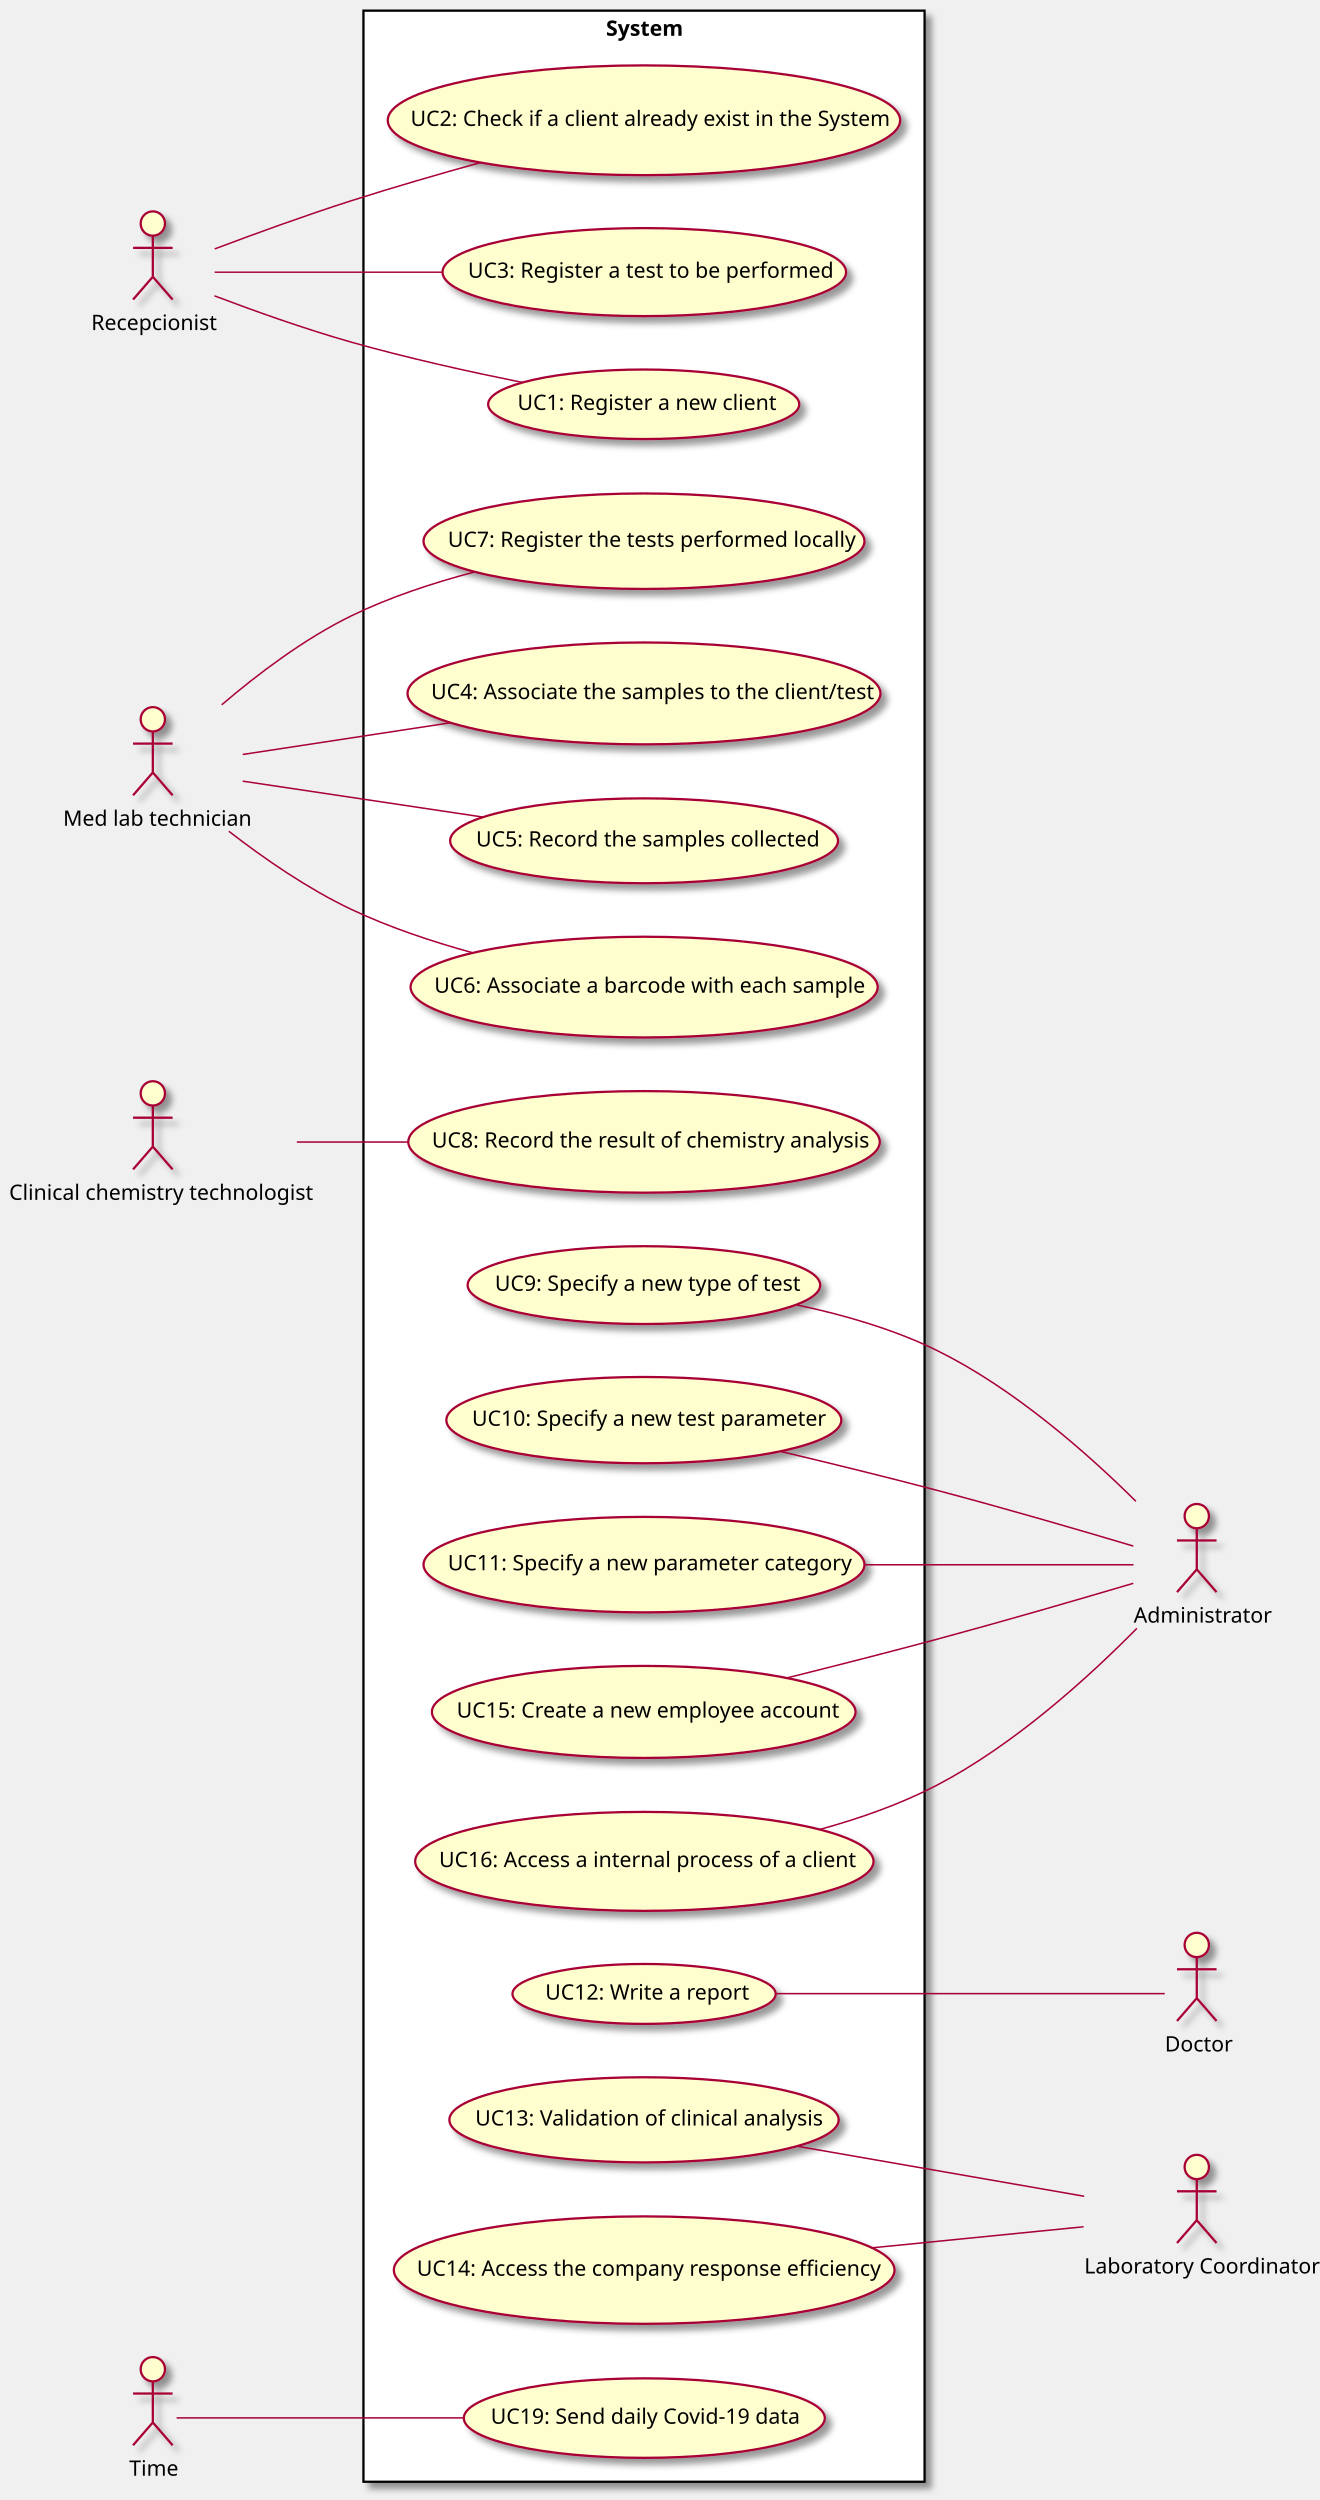
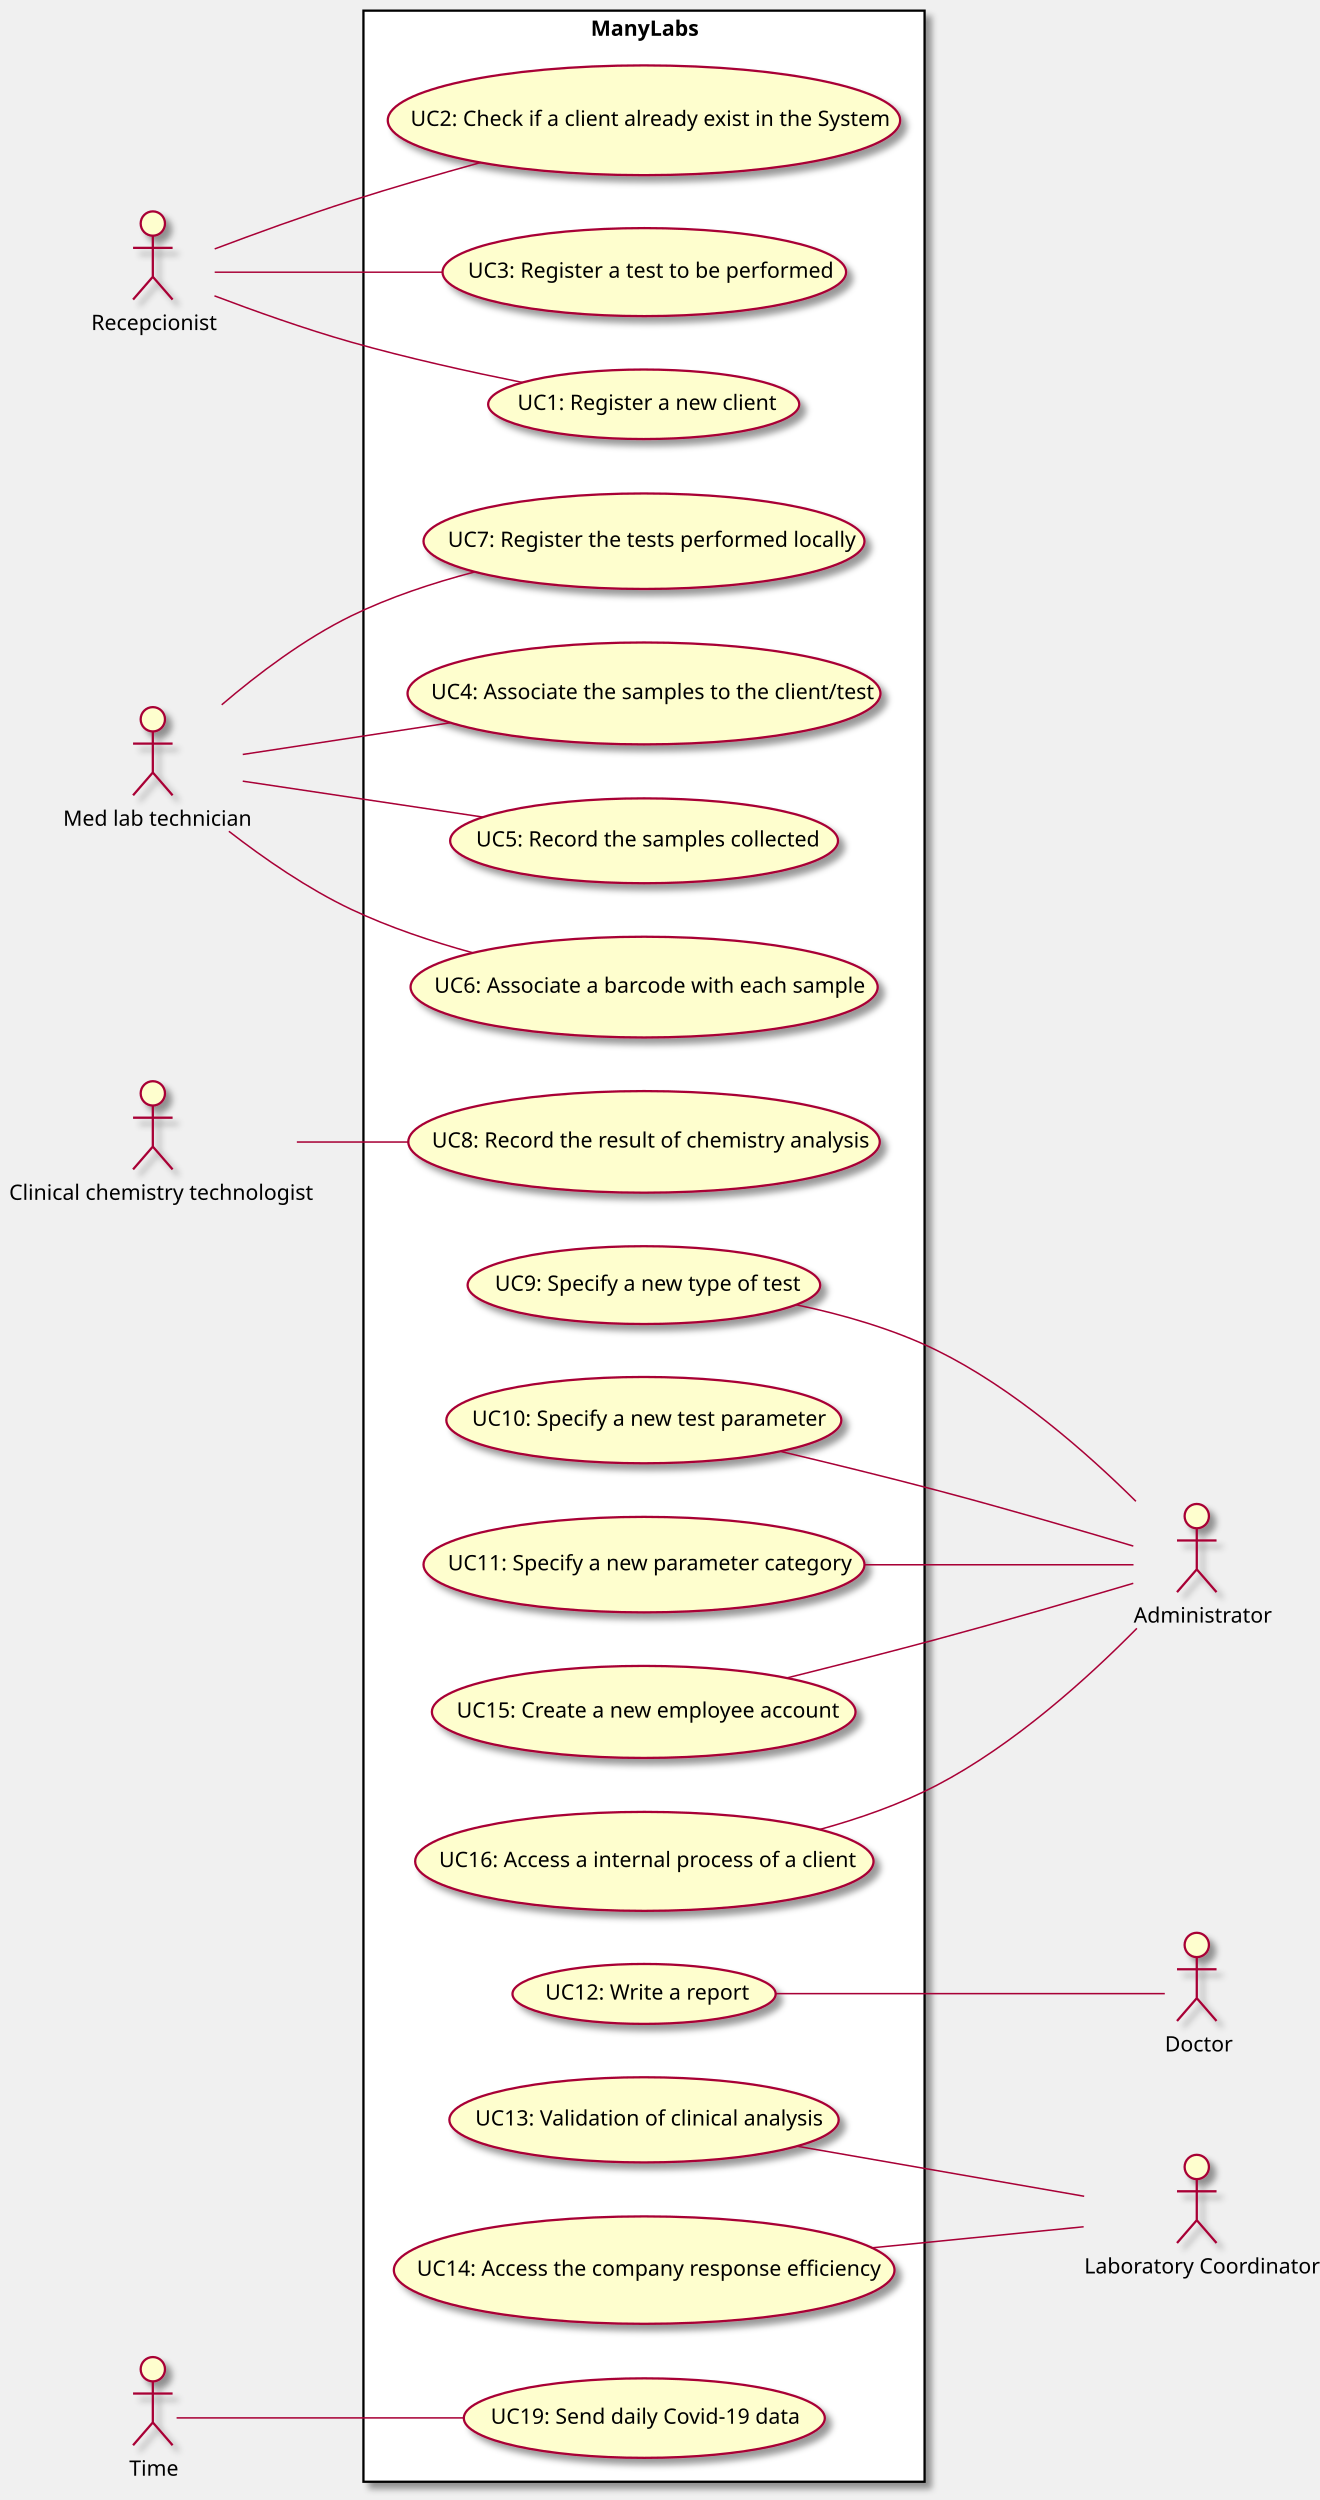
<svg xmlns="http://www.w3.org/2000/svg" contentScriptType="application/ecmascript" contentStyleType="text/css" height="2466px" preserveAspectRatio="none" style="width:1302px;height:2466px;" version="1.1" viewBox="0 0 1302 2466" width="1302px" zoomAndPan="magnify">
  <defs>
-     <filter height="300%" id="f1p96y77s1crsj" width="300%" x="-1" y="-1">
+     <filter height="300%" id="f900e9dki3k0t" width="300%" x="-1" y="-1">
      <feGaussianBlur result="blurOut" stdDeviation="3.0" />
      <feColorMatrix in="blurOut" result="blurOut2" type="matrix" values="0 0 0 0 0 0 0 0 0 0 0 0 0 0 0 0 0 0 .4 0" />
      <feOffset dx="6.0" dy="6.0" in="blurOut2" result="blurOut3" />
      <feBlend in="SourceGraphic" in2="blurOut3" mode="normal" />
    </filter>
  </defs>
  <g>
-     <rect fill="#FFFFFF" filter="url(#f1p96y77s1crsj)" height="2437.5" style="stroke:#000000;stroke-width:2.25;" width="553.5" x="358.5" y="10.5" />
-     <text fill="#000000" font-family="sans-serif" font-size="21" font-weight="bold" lengthAdjust="spacing" textLength="75" x="597.75" y="35.3">System</text>
-     <ellipse cx="634.939" cy="398.788" fill="#FEFECE" filter="url(#f1p96y77s1crsj)" rx="153.439" ry="34.288" style="stroke:#A80036;stroke-width:2.25;" />
+     <rect fill="#FFFFFF" filter="url(#f900e9dki3k0t)" height="2437.5" style="stroke:#000000;stroke-width:2.25;" width="553.5" x="358.5" y="10.5" />
+     <text fill="#000000" font-family="sans-serif" font-size="21" font-weight="bold" lengthAdjust="spacing" textLength="105" x="582.75" y="35.3">ManyLabs</text>
+     <ellipse cx="634.939" cy="398.788" fill="#FEFECE" filter="url(#f900e9dki3k0t)" rx="153.439" ry="34.288" style="stroke:#A80036;stroke-width:2.25;" />
    <text fill="#000000" font-family="sans-serif" font-size="21" lengthAdjust="spacing" textLength="249" x="510.439" y="404.381">UC1: Register a new client</text>
-     <ellipse cx="635.196" cy="118.639" fill="#FEFECE" filter="url(#f1p96y77s1crsj)" rx="252.696" ry="54.139" style="stroke:#A80036;stroke-width:2.25;" />
+     <ellipse cx="635.196" cy="118.639" fill="#FEFECE" filter="url(#f900e9dki3k0t)" rx="252.696" ry="54.139" style="stroke:#A80036;stroke-width:2.25;" />
    <text fill="#000000" font-family="sans-serif" font-size="21" lengthAdjust="spacing" textLength="460.5" x="404.946" y="124.232">UC2: Check if a client already exist in the System</text>
-     <ellipse cx="635.55" cy="268.41" fill="#FEFECE" filter="url(#f1p96y77s1crsj)" rx="199.05" ry="43.41" style="stroke:#A80036;stroke-width:2.25;" />
+     <ellipse cx="635.55" cy="268.41" fill="#FEFECE" filter="url(#f900e9dki3k0t)" rx="199.05" ry="43.41" style="stroke:#A80036;stroke-width:2.25;" />
    <text fill="#000000" font-family="sans-serif" font-size="21" lengthAdjust="spacing" textLength="348" x="461.55" y="274.003">UC3: Register a test to be performed</text>
-     <ellipse cx="635.239" cy="683.998" fill="#FEFECE" filter="url(#f1p96y77s1crsj)" rx="233.239" ry="50.248" style="stroke:#A80036;stroke-width:2.25;" />
+     <ellipse cx="635.239" cy="683.998" fill="#FEFECE" filter="url(#f900e9dki3k0t)" rx="233.239" ry="50.248" style="stroke:#A80036;stroke-width:2.25;" />
    <text fill="#000000" font-family="sans-serif" font-size="21" lengthAdjust="spacing" textLength="420" x="425.239" y="689.591">UC4: Associate the samples to the client/test</text>
-     <ellipse cx="635.311" cy="829.362" fill="#FEFECE" filter="url(#f1p96y77s1crsj)" rx="191.311" ry="41.862" style="stroke:#A80036;stroke-width:2.25;" />
+     <ellipse cx="635.311" cy="829.362" fill="#FEFECE" filter="url(#f900e9dki3k0t)" rx="191.311" ry="41.862" style="stroke:#A80036;stroke-width:2.25;" />
    <text fill="#000000" font-family="sans-serif" font-size="21" lengthAdjust="spacing" textLength="331.5" x="469.561" y="834.955">UC5: Record the samples collected</text>
-     <ellipse cx="635.369" cy="973.674" fill="#FEFECE" filter="url(#f1p96y77s1crsj)" rx="230.369" ry="49.674" style="stroke:#A80036;stroke-width:2.25;" />
+     <ellipse cx="635.369" cy="973.674" fill="#FEFECE" filter="url(#f900e9dki3k0t)" rx="230.369" ry="49.674" style="stroke:#A80036;stroke-width:2.25;" />
    <text fill="#000000" font-family="sans-serif" font-size="21" lengthAdjust="spacing" textLength="414" x="428.369" y="979.266">UC6: Associate a barcode with each sample</text>
-     <ellipse cx="635.245" cy="533.849" fill="#FEFECE" filter="url(#f1p96y77s1crsj)" rx="217.495" ry="47.099" style="stroke:#A80036;stroke-width:2.25;" />
+     <ellipse cx="635.245" cy="533.849" fill="#FEFECE" filter="url(#f900e9dki3k0t)" rx="217.495" ry="47.099" style="stroke:#A80036;stroke-width:2.25;" />
    <text fill="#000000" font-family="sans-serif" font-size="21" lengthAdjust="spacing" textLength="387" x="441.745" y="539.442">UC7: Register the tests performed locally</text>
-     <ellipse cx="635.271" cy="1126.354" fill="#FEFECE" filter="url(#f1p96y77s1crsj)" rx="232.521" ry="50.104" style="stroke:#A80036;stroke-width:2.25;" />
+     <ellipse cx="635.271" cy="1126.354" fill="#FEFECE" filter="url(#f900e9dki3k0t)" rx="232.521" ry="50.104" style="stroke:#A80036;stroke-width:2.25;" />
    <text fill="#000000" font-family="sans-serif" font-size="21" lengthAdjust="spacing" textLength="418.5" x="426.021" y="1131.947">UC8: Record the result of chemistry analysis</text>
-     <ellipse cx="635.151" cy="1267.63" fill="#FEFECE" filter="url(#f1p96y77s1crsj)" rx="173.901" ry="38.38" style="stroke:#A80036;stroke-width:2.25;" />
+     <ellipse cx="635.151" cy="1267.63" fill="#FEFECE" filter="url(#f900e9dki3k0t)" rx="173.901" ry="38.38" style="stroke:#A80036;stroke-width:2.25;" />
    <text fill="#000000" font-family="sans-serif" font-size="21" lengthAdjust="spacing" textLength="294" x="488.151" y="1273.223">UC9: Specify a new type of test</text>
-     <ellipse cx="635.073" cy="1400.815" fill="#FEFECE" filter="url(#f1p96y77s1crsj)" rx="194.823" ry="42.565" style="stroke:#A80036;stroke-width:2.25;" />
+     <ellipse cx="635.073" cy="1400.815" fill="#FEFECE" filter="url(#f900e9dki3k0t)" rx="194.823" ry="42.565" style="stroke:#A80036;stroke-width:2.25;" />
    <text fill="#000000" font-family="sans-serif" font-size="21" lengthAdjust="spacing" textLength="339" x="465.573" y="1406.407">UC10: Specify a new test parameter</text>
-     <ellipse cx="635.245" cy="1543.349" fill="#FEFECE" filter="url(#f1p96y77s1crsj)" rx="217.495" ry="47.099" style="stroke:#A80036;stroke-width:2.25;" />
+     <ellipse cx="635.245" cy="1543.349" fill="#FEFECE" filter="url(#f900e9dki3k0t)" rx="217.495" ry="47.099" style="stroke:#A80036;stroke-width:2.25;" />
    <text fill="#000000" font-family="sans-serif" font-size="21" lengthAdjust="spacing" textLength="387" x="441.745" y="1548.942">UC11: Specify a new parameter category</text>
-     <ellipse cx="635.311" cy="1966.812" fill="#FEFECE" filter="url(#f1p96y77s1crsj)" rx="129.811" ry="29.562" style="stroke:#A80036;stroke-width:2.25;" />
+     <ellipse cx="635.311" cy="1966.812" fill="#FEFECE" filter="url(#f900e9dki3k0t)" rx="129.811" ry="29.562" style="stroke:#A80036;stroke-width:2.25;" />
    <text fill="#000000" font-family="sans-serif" font-size="21" lengthAdjust="spacing" textLength="195" x="537.811" y="1972.405">UC12: Write a report</text>
-     <ellipse cx="635.262" cy="2091.003" fill="#FEFECE" filter="url(#f1p96y77s1crsj)" rx="192.012" ry="42.002" style="stroke:#A80036;stroke-width:2.25;" />
+     <ellipse cx="635.262" cy="2091.003" fill="#FEFECE" filter="url(#f900e9dki3k0t)" rx="192.012" ry="42.002" style="stroke:#A80036;stroke-width:2.25;" />
    <text fill="#000000" font-family="sans-serif" font-size="21" lengthAdjust="spacing" textLength="333" x="468.762" y="2096.595">UC13: Validation of clinical analysis</text>
-     <ellipse cx="635.417" cy="2239.233" fill="#FEFECE" filter="url(#f1p96y77s1crsj)" rx="246.917" ry="52.983" style="stroke:#A80036;stroke-width:2.25;" />
+     <ellipse cx="635.417" cy="2239.233" fill="#FEFECE" filter="url(#f900e9dki3k0t)" rx="246.917" ry="52.983" style="stroke:#A80036;stroke-width:2.25;" />
    <text fill="#000000" font-family="sans-serif" font-size="21" lengthAdjust="spacing" textLength="448.5" x="411.167" y="2244.826">UC14: Access the company response efficiency</text>
-     <ellipse cx="634.958" cy="1688.641" fill="#FEFECE" filter="url(#f1p96y77s1crsj)" rx="208.958" ry="45.392" style="stroke:#A80036;stroke-width:2.25;" />
+     <ellipse cx="634.958" cy="1688.641" fill="#FEFECE" filter="url(#f900e9dki3k0t)" rx="208.958" ry="45.392" style="stroke:#A80036;stroke-width:2.25;" />
    <text fill="#000000" font-family="sans-serif" font-size="21" lengthAdjust="spacing" textLength="369" x="450.458" y="1694.234">UC15: Create a new employee account</text>
-     <ellipse cx="635.569" cy="1836.064" fill="#FEFECE" filter="url(#f1p96y77s1crsj)" rx="226.069" ry="48.814" style="stroke:#A80036;stroke-width:2.25;" />
+     <ellipse cx="635.569" cy="1836.064" fill="#FEFECE" filter="url(#f900e9dki3k0t)" rx="226.069" ry="48.814" style="stroke:#A80036;stroke-width:2.25;" />
    <text fill="#000000" font-family="sans-serif" font-size="21" lengthAdjust="spacing" textLength="405" x="433.069" y="1841.657">UC16: Access a internal process of a client</text>
-     <ellipse cx="635.554" cy="2385.211" fill="#FEFECE" filter="url(#f1p96y77s1crsj)" rx="178.054" ry="39.211" style="stroke:#A80036;stroke-width:2.25;" />
+     <ellipse cx="635.554" cy="2385.211" fill="#FEFECE" filter="url(#f900e9dki3k0t)" rx="178.054" ry="39.211" style="stroke:#A80036;stroke-width:2.25;" />
    <text fill="#000000" font-family="sans-serif" font-size="21" lengthAdjust="spacing" textLength="303" x="484.054" y="2390.803">UC19: Send daily Covid-19 data</text>
-     <ellipse cx="1180.5" cy="1495.5" fill="#FEFECE" filter="url(#f1p96y77s1crsj)" rx="12" ry="12" style="stroke:#A80036;stroke-width:2.25;" />
-     <path d="M1180.5,1507.5 L1180.5,1548 M1161,1519.5 L1200,1519.5 M1180.5,1548 L1161,1570.5 M1180.5,1548 L1200,1570.5 " fill="none" filter="url(#f1p96y77s1crsj)" style="stroke:#A80036;stroke-width:2.25;" />
+     <ellipse cx="1180.5" cy="1495.5" fill="#FEFECE" filter="url(#f900e9dki3k0t)" rx="12" ry="12" style="stroke:#A80036;stroke-width:2.25;" />
+     <path d="M1180.5,1507.5 L1180.5,1548 M1161,1519.5 L1200,1519.5 M1180.5,1548 L1161,1570.5 M1180.5,1548 L1200,1570.5 " fill="none" filter="url(#f900e9dki3k0t)" style="stroke:#A80036;stroke-width:2.25;" />
    <text fill="#000000" font-family="sans-serif" font-size="21" lengthAdjust="spacing" textLength="124.5" x="1118.25" y="1600.55">Administrator</text>
-     <ellipse cx="150.75" cy="220.5" fill="#FEFECE" filter="url(#f1p96y77s1crsj)" rx="12" ry="12" style="stroke:#A80036;stroke-width:2.25;" />
-     <path d="M150.75,232.5 L150.75,273 M131.25,244.5 L170.25,244.5 M150.75,273 L131.25,295.5 M150.75,273 L170.25,295.5 " fill="none" filter="url(#f1p96y77s1crsj)" style="stroke:#A80036;stroke-width:2.25;" />
+     <ellipse cx="150.75" cy="220.5" fill="#FEFECE" filter="url(#f900e9dki3k0t)" rx="12" ry="12" style="stroke:#A80036;stroke-width:2.25;" />
+     <path d="M150.75,232.5 L150.75,273 M131.25,244.5 L170.25,244.5 M150.75,273 L131.25,295.5 M150.75,273 L170.25,295.5 " fill="none" filter="url(#f900e9dki3k0t)" style="stroke:#A80036;stroke-width:2.25;" />
    <text fill="#000000" font-family="sans-serif" font-size="21" lengthAdjust="spacing" textLength="121.5" x="90" y="325.55">Recepcionist</text>
-     <ellipse cx="150.75" cy="709.5" fill="#FEFECE" filter="url(#f1p96y77s1crsj)" rx="12" ry="12" style="stroke:#A80036;stroke-width:2.25;" />
-     <path d="M150.75,721.5 L150.75,762 M131.25,733.5 L170.25,733.5 M150.75,762 L131.25,784.5 M150.75,762 L170.25,784.5 " fill="none" filter="url(#f1p96y77s1crsj)" style="stroke:#A80036;stroke-width:2.25;" />
+     <ellipse cx="150.75" cy="709.5" fill="#FEFECE" filter="url(#f900e9dki3k0t)" rx="12" ry="12" style="stroke:#A80036;stroke-width:2.25;" />
+     <path d="M150.75,721.5 L150.75,762 M131.25,733.5 L170.25,733.5 M150.75,762 L131.25,784.5 M150.75,762 L170.25,784.5 " fill="none" filter="url(#f900e9dki3k0t)" style="stroke:#A80036;stroke-width:2.25;" />
    <text fill="#000000" font-family="sans-serif" font-size="21" lengthAdjust="spacing" textLength="177" x="62.25" y="814.55">Med lab technician</text>
-     <ellipse cx="150.75" cy="1078.5" fill="#FEFECE" filter="url(#f1p96y77s1crsj)" rx="12" ry="12" style="stroke:#A80036;stroke-width:2.25;" />
-     <path d="M150.75,1090.5 L150.75,1131 M131.25,1102.5 L170.25,1102.5 M150.75,1131 L131.25,1153.5 M150.75,1131 L170.25,1153.5 " fill="none" filter="url(#f1p96y77s1crsj)" style="stroke:#A80036;stroke-width:2.25;" />
+     <ellipse cx="150.75" cy="1078.5" fill="#FEFECE" filter="url(#f900e9dki3k0t)" rx="12" ry="12" style="stroke:#A80036;stroke-width:2.25;" />
+     <path d="M150.75,1090.5 L150.75,1131 M131.25,1102.5 L170.25,1102.5 M150.75,1131 L131.25,1153.5 M150.75,1131 L170.25,1153.5 " fill="none" filter="url(#f900e9dki3k0t)" style="stroke:#A80036;stroke-width:2.25;" />
    <text fill="#000000" font-family="sans-serif" font-size="21" lengthAdjust="spacing" textLength="283.5" x="9" y="1183.55">Clinical chemistry technologist</text>
-     <ellipse cx="1180.5" cy="1918.5" fill="#FEFECE" filter="url(#f1p96y77s1crsj)" rx="12" ry="12" style="stroke:#A80036;stroke-width:2.25;" />
-     <path d="M1180.5,1930.5 L1180.5,1971 M1161,1942.5 L1200,1942.5 M1180.5,1971 L1161,1993.5 M1180.5,1971 L1200,1993.5 " fill="none" filter="url(#f1p96y77s1crsj)" style="stroke:#A80036;stroke-width:2.25;" />
+     <ellipse cx="1180.5" cy="1918.5" fill="#FEFECE" filter="url(#f900e9dki3k0t)" rx="12" ry="12" style="stroke:#A80036;stroke-width:2.25;" />
+     <path d="M1180.5,1930.5 L1180.5,1971 M1161,1942.5 L1200,1942.5 M1180.5,1971 L1161,1993.5 M1180.5,1971 L1200,1993.5 " fill="none" filter="url(#f900e9dki3k0t)" style="stroke:#A80036;stroke-width:2.25;" />
    <text fill="#000000" font-family="sans-serif" font-size="21" lengthAdjust="spacing" textLength="63" x="1149" y="2023.55">Doctor</text>
-     <ellipse cx="1180.5" cy="2137.5" fill="#FEFECE" filter="url(#f1p96y77s1crsj)" rx="12" ry="12" style="stroke:#A80036;stroke-width:2.25;" />
-     <path d="M1180.5,2149.5 L1180.5,2190 M1161,2161.5 L1200,2161.5 M1180.5,2190 L1161,2212.5 M1180.5,2190 L1200,2212.5 " fill="none" filter="url(#f1p96y77s1crsj)" style="stroke:#A80036;stroke-width:2.25;" />
+     <ellipse cx="1180.5" cy="2137.5" fill="#FEFECE" filter="url(#f900e9dki3k0t)" rx="12" ry="12" style="stroke:#A80036;stroke-width:2.25;" />
+     <path d="M1180.5,2149.5 L1180.5,2190 M1161,2161.5 L1200,2161.5 M1180.5,2190 L1161,2212.5 M1180.5,2190 L1200,2212.5 " fill="none" filter="url(#f900e9dki3k0t)" style="stroke:#A80036;stroke-width:2.25;" />
    <text fill="#000000" font-family="sans-serif" font-size="21" lengthAdjust="spacing" textLength="222" x="1069.5" y="2242.55">Laboratory Coordinator</text>
-     <ellipse cx="150.75" cy="2337" fill="#FEFECE" filter="url(#f1p96y77s1crsj)" rx="12" ry="12" style="stroke:#A80036;stroke-width:2.25;" />
-     <path d="M150.75,2349 L150.75,2389.5 M131.25,2361 L170.25,2361 M150.75,2389.5 L131.25,2412 M150.75,2389.5 L170.25,2412 " fill="none" filter="url(#f1p96y77s1crsj)" style="stroke:#A80036;stroke-width:2.25;" />
+     <ellipse cx="150.75" cy="2337" fill="#FEFECE" filter="url(#f900e9dki3k0t)" rx="12" ry="12" style="stroke:#A80036;stroke-width:2.25;" />
+     <path d="M150.75,2349 L150.75,2389.5 M131.25,2361 L170.25,2361 M150.75,2389.5 L131.25,2412 M150.75,2389.5 L170.25,2412 " fill="none" filter="url(#f900e9dki3k0t)" style="stroke:#A80036;stroke-width:2.25;" />
    <text fill="#000000" font-family="sans-serif" font-size="21" lengthAdjust="spacing" textLength="46.5" x="127.5" y="2442.05">Time</text>
    <path d="M211.545,291.825 C249.675,306.27 300.525,324.48 346.5,337.5 C401.46,353.07 463.305,366.795 515.505,377.295 " fill="none" id="Recp-UC1" style="stroke:#A80036;stroke-width:1.5;" />
    <path d="M211.77,245.535 C250.005,231.12 300.87,212.565 346.5,198 C387.66,184.86 432.525,171.825 474.315,160.245 " fill="none" id="Recp-UC2" style="stroke:#A80036;stroke-width:1.5;" />
    <path d="M211.77,268.5 C268.005,268.5 355.56,268.5 436.365,268.5 " fill="none" id="Recp-UC3" style="stroke:#A80036;stroke-width:1.5;" />
    <path d="M239.445,744.195 C296.49,735.48 373.275,723.765 443.94,712.98 " fill="none" id="MedLab-UC4" style="stroke:#A80036;stroke-width:1.5;" />
    <path d="M239.445,770.535 C305.43,780.405 397.845,794.22 476.61,806.01 " fill="none" id="MedLab-UC5" style="stroke:#A80036;stroke-width:1.5;" />
    <path d="M225.75,819.975 C260.505,846.9 303.705,876.78 346.5,897 C383.82,914.64 425.88,928.725 466.05,939.765 " fill="none" id="MedLab-UC6" style="stroke:#A80036;stroke-width:1.5;" />
    <path d="M218.685,695.22 C254.235,664.86 300.165,630.105 346.5,607.5 C384.21,589.095 427.02,574.965 467.865,564.24 " fill="none" id="MedLab-UC7" style="stroke:#A80036;stroke-width:1.5;" />
    <path d="M292.815,1126.5 C327.24,1126.5 364.98,1126.5 402.42,1126.5 " fill="none" id="ClinTec-UC8" style="stroke:#A80036;stroke-width:1.5;" />
    <path d="M785.19,1287 C831.225,1296.645 881.1,1310.925 924,1332 C999.63,1369.155 1072.2,1433.055 1120.455,1480.905 " fill="none" id="UC9-Adm" style="stroke:#A80036;stroke-width:1.5;" />
    <path d="M770.79,1431.885 C819.18,1443.375 874.17,1456.845 924,1470 C990.6,1487.58 1066.38,1509.705 1117.905,1525.05 " fill="none" id="UC10-Adm" style="stroke:#A80036;stroke-width:1.5;" />
    <path d="M853.005,1543.5 C948.645,1543.5 1053.78,1543.5 1118.1,1543.5 " fill="none" id="UC11-Adm" style="stroke:#A80036;stroke-width:1.5;" />
    <path d="M808.545,1804.605 C847.77,1793.82 888.36,1779.6 924,1761 C1000.095,1721.31 1073.16,1655.145 1121.415,1606.2 " fill="none" id="UC16-Adm" style="stroke:#A80036;stroke-width:1.5;" />
    <path d="M776.535,1655.01 C823.485,1643.31 876.09,1629.9 924,1617 C990.51,1599.09 1066.305,1577.025 1117.86,1561.77 " fill="none" id="UC15-Adm" style="stroke:#A80036;stroke-width:1.5;" />
    <path d="M765.255,1966.5 C892.095,1966.5 1077.15,1966.5 1148.955,1966.5 " fill="none" id="UC12-Doc" style="stroke:#A80036;stroke-width:1.5;" />
    <path d="M786.36,2117.07 C876.015,2132.7 988.02,2152.215 1069.44,2166.405 " fill="none" id="UC13-LabCod" style="stroke:#A80036;stroke-width:1.5;" />
    <path d="M859.65,2217.3 C931.8,2210.115 1008.66,2202.465 1068.9,2196.465 " fill="none" id="UC14-LabCod" style="stroke:#A80036;stroke-width:1.5;" />
    <path d="M174.195,2385 C224.055,2385 349.875,2385 457.275,2385 " fill="none" id="Time-UC19" style="stroke:#A80036;stroke-width:1.5;" />
  </g>
</svg>
